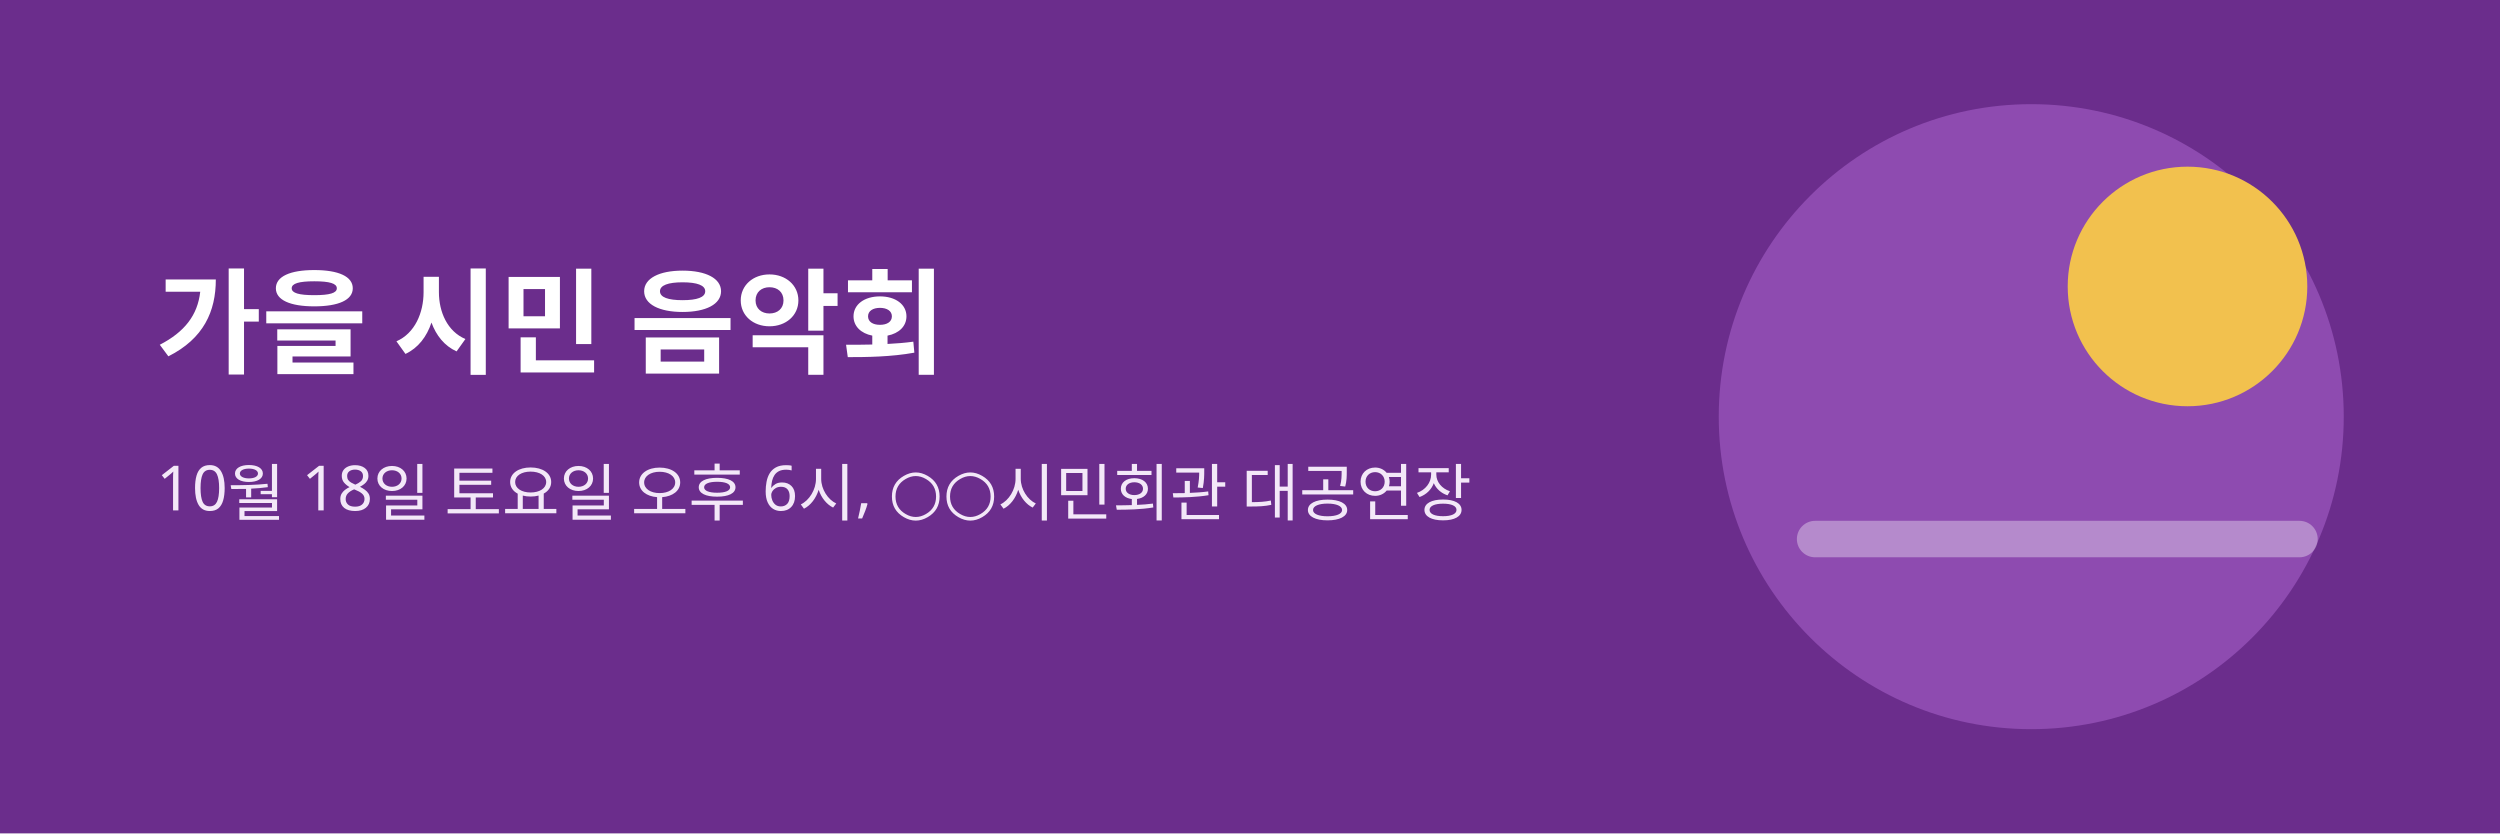
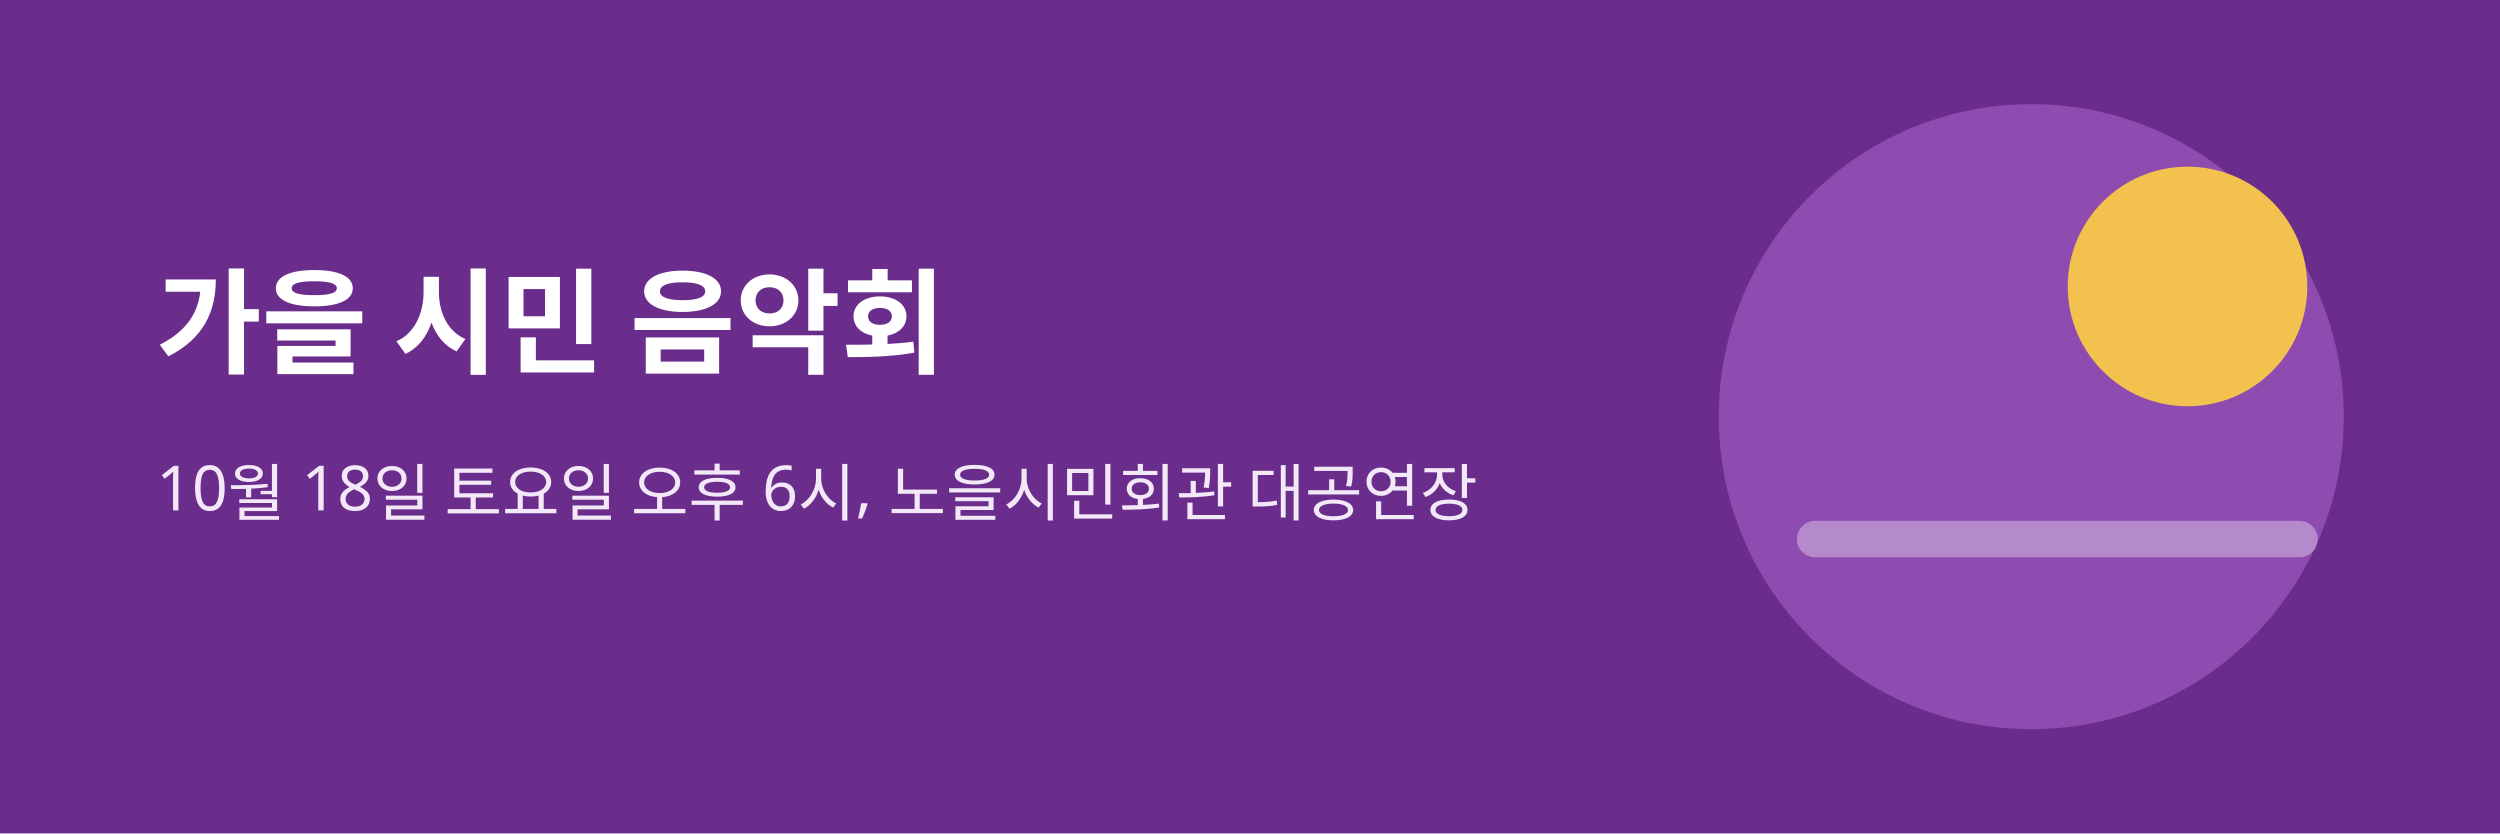
<svg xmlns="http://www.w3.org/2000/svg" width="960" height="320" viewBox="0 0 960 320">
  <rect width="960" height="320" fill="#6b2d8c" />
  <circle cx="780" cy="160" r="120" fill="#8e4bb0" />
  <circle cx="840" cy="110" r="46" fill="#f2c14e" />
  <rect x="690" y="200" width="200" height="14" rx="7" fill="#fff" opacity=".35" />
  <text x="60" y="140" font-family="sans-serif" font-size="44" font-weight="700" fill="#fff">가을 시민 음악회</text>
-   <text x="60" y="196" font-family="sans-serif" font-size="24" fill="#f3e8f8">10월 18일 토요일 오후 6시, ○○시민회관 대공연장</text>
+   <text x="60" y="196" font-family="sans-serif" font-size="24" fill="#f3e8f8">10월 18일 토요일 오후 6시, 노을시민회관 대공연장</text>
</svg>
